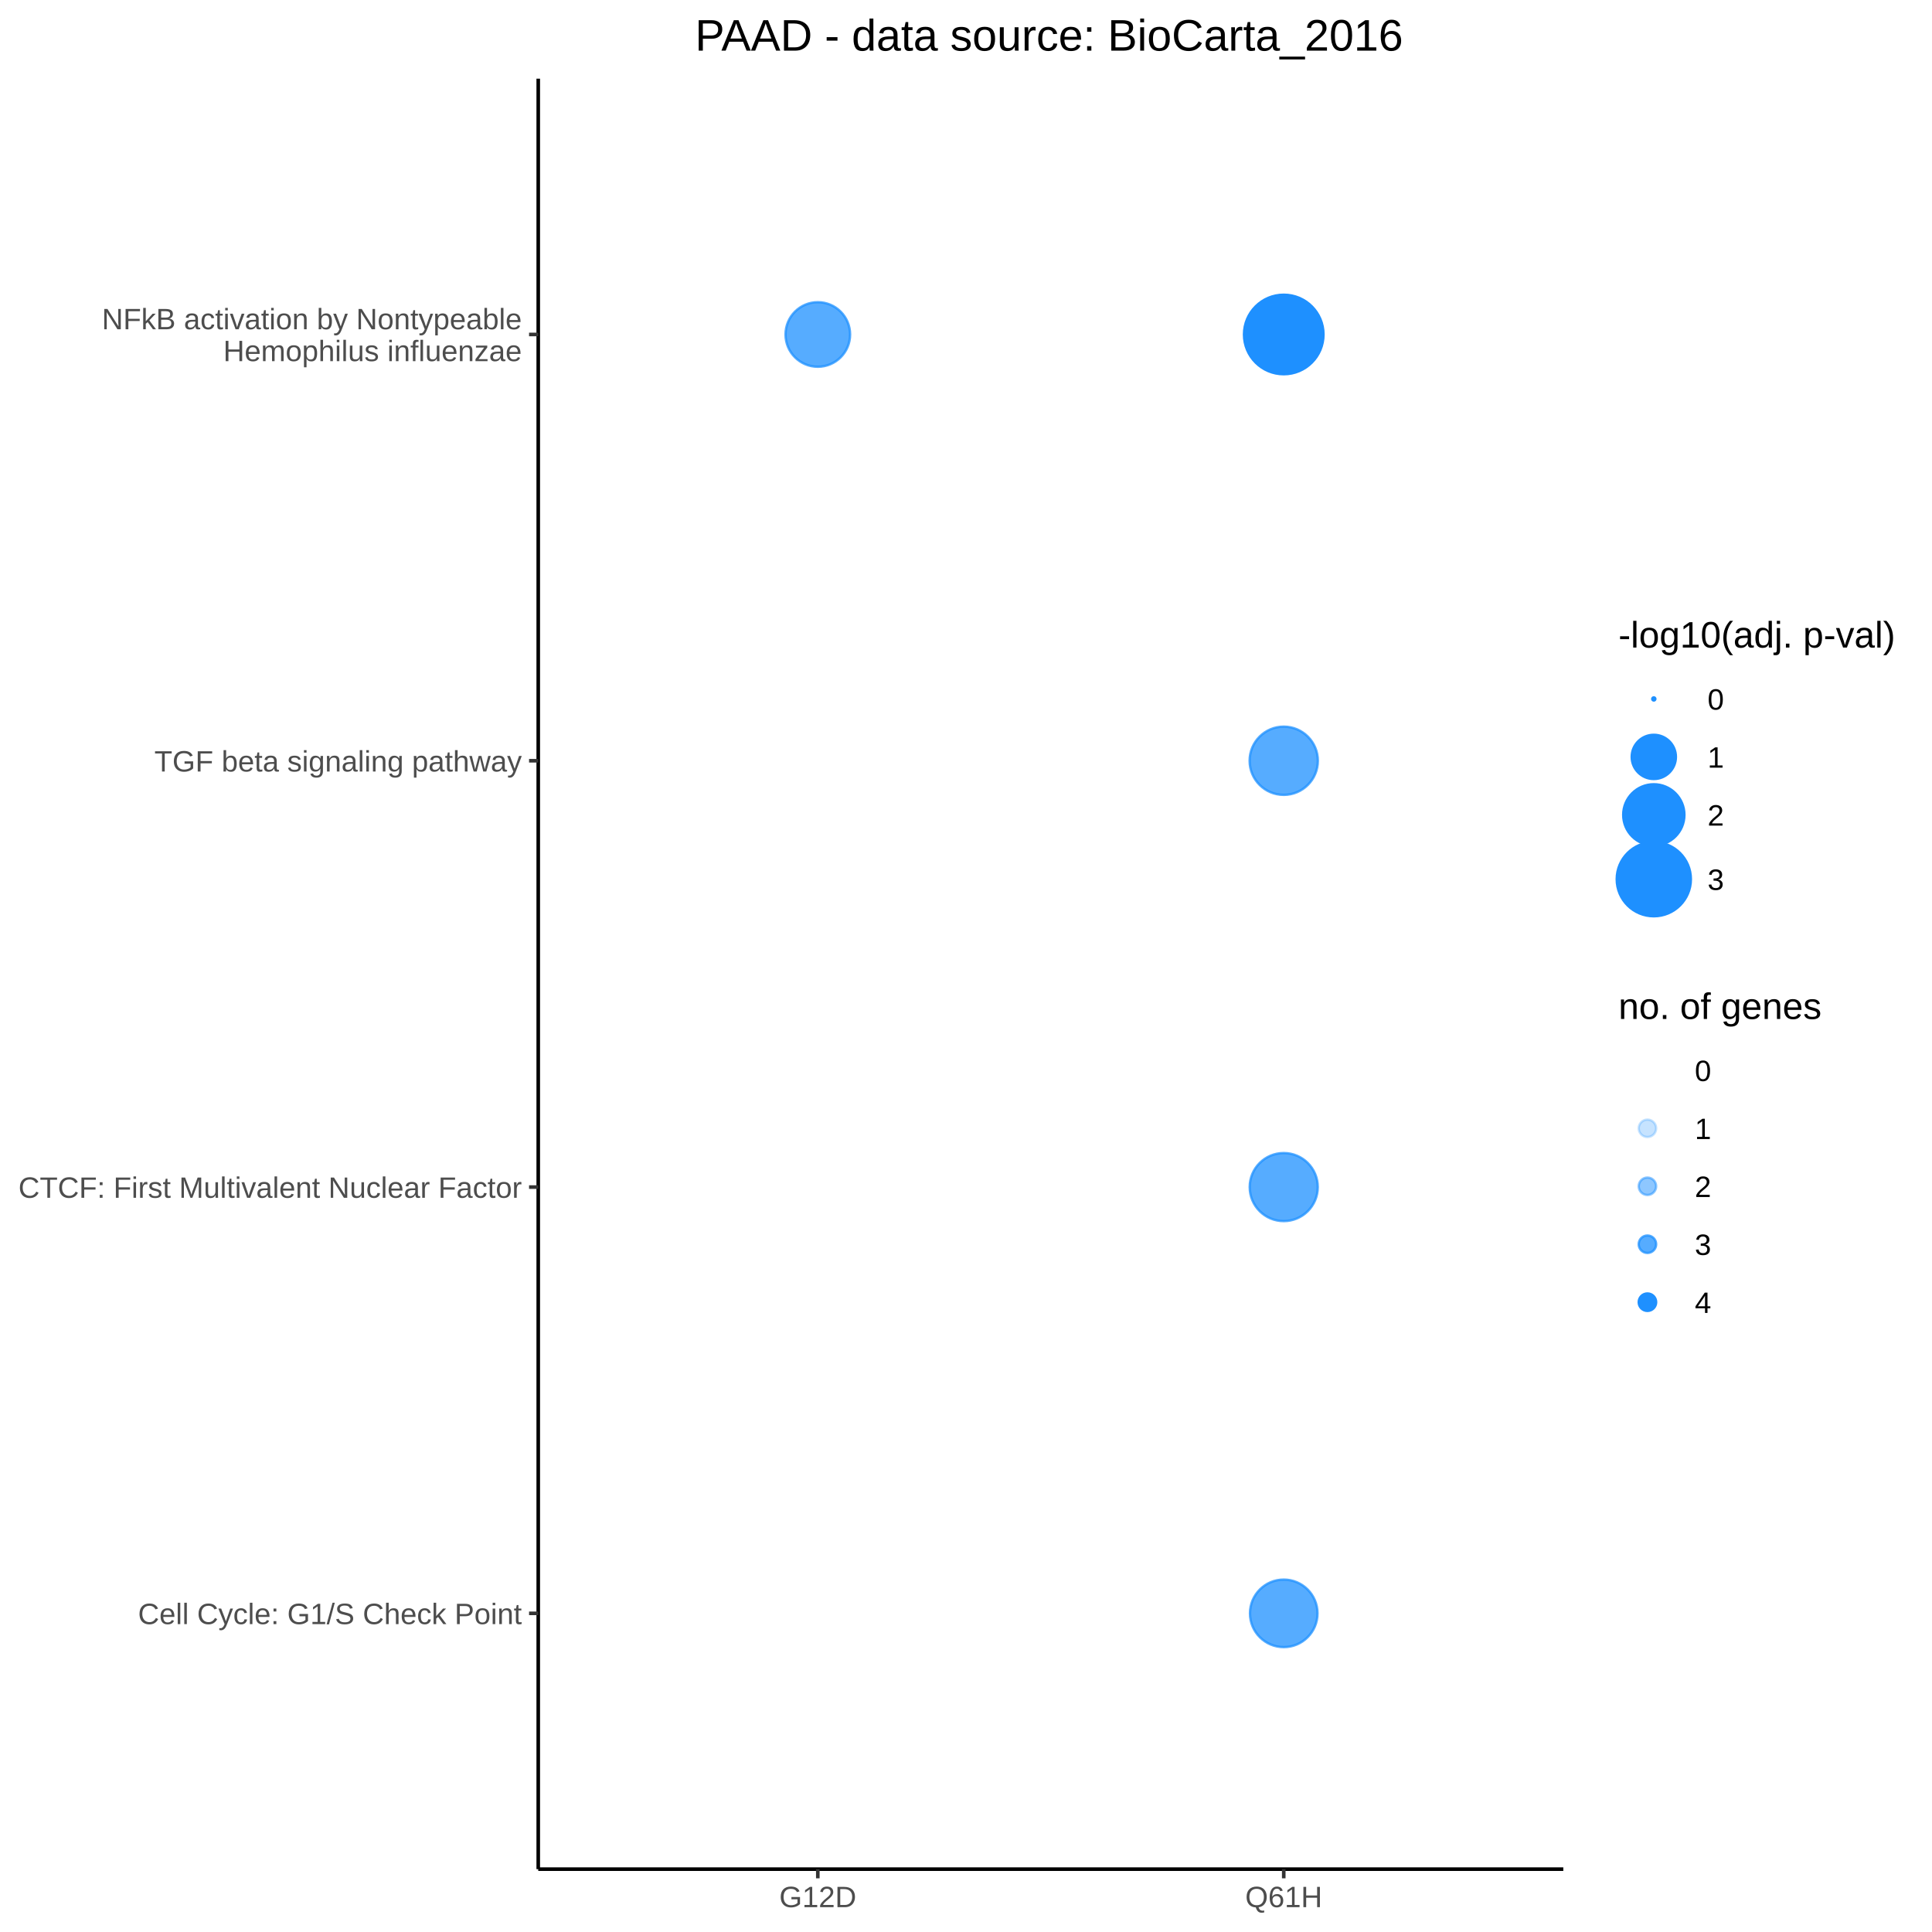
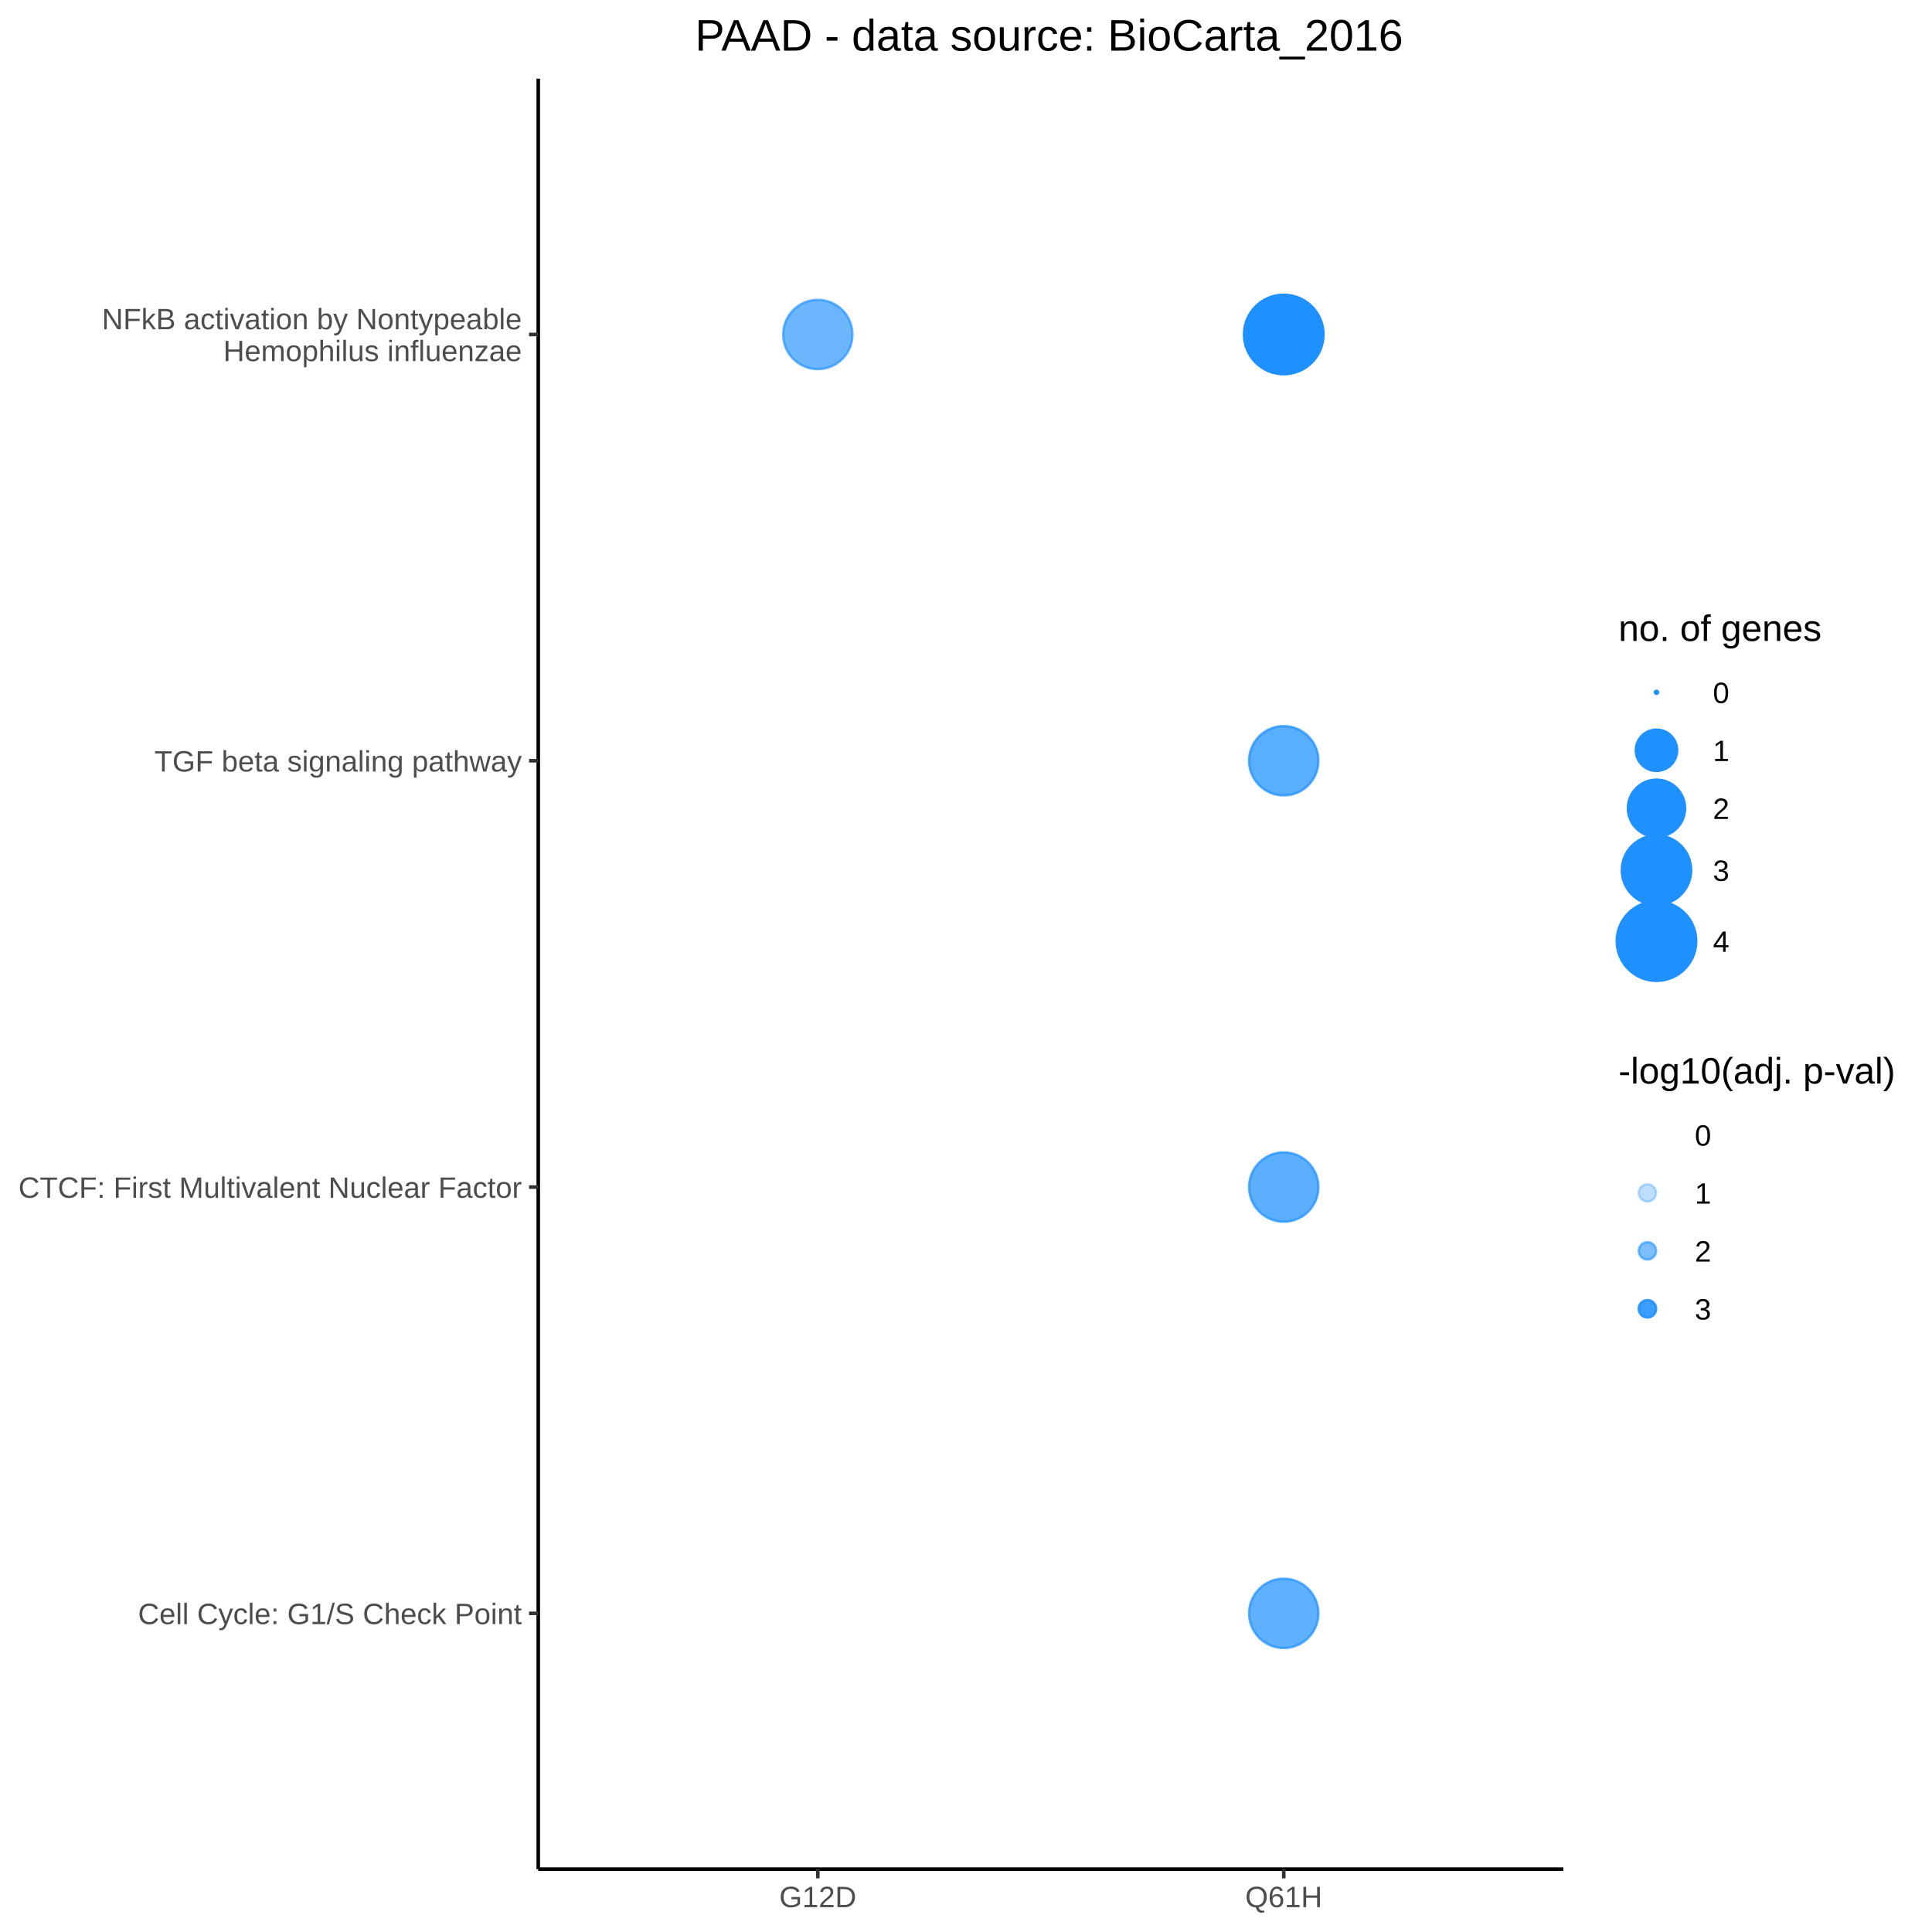
<svg xmlns="http://www.w3.org/2000/svg" viewBox="0 0 576.00 576.00">
  <defs>
    <style type="text/css">
    line, polyline, polygon, path, rect, circle {
      fill: none;
      stroke: #000000;
      stroke-linecap: round;
      stroke-linejoin: round;
      stroke-miterlimit: 10.00;
    }
  </style>
  </defs>
  <rect width="100%" height="100%" style="stroke: none; fill: #FFFFFF;" />
  <rect x="0.00" y="0.00" width="576.00" height="576.00" style="stroke-width: 1.07; stroke: #FFFFFF; fill: #FFFFFF;" />
  <defs>
    <clipPath id="cpMTYwLjQ3fDQ2Ni4wOHw1NTcuMjZ8MjMuNDY=">
      <rect x="160.47" y="23.46" width="305.61" height="533.80" />
    </clipPath>
  </defs>
  <rect x="160.47" y="23.46" width="305.61" height="533.80" style="stroke-width: 1.07; stroke: none; fill: #FFFFFF;" clip-path="url(#cpMTYwLjQ3fDQ2Ni4wOHw1NTcuMjZ8MjMuNDY=)" />
  <circle cx="243.82" cy="481.00" r="0.35pt" style="stroke-width: 0.71; stroke: none;" clip-path="url(#cpMTYwLjQ3fDQ2Ni4wOHw1NTcuMjZ8MjMuNDY=)" />
  <circle cx="243.82" cy="353.91" r="0.35pt" style="stroke-width: 0.71; stroke: none;" clip-path="url(#cpMTYwLjQ3fDQ2Ni4wOHw1NTcuMjZ8MjMuNDY=)" />
-   <circle cx="243.82" cy="99.72" r="7.22pt" style="stroke-width: 0.71; stroke: #1E90FF; stroke-opacity: 0.75; fill: #1E90FF; fill-opacity: 0.75;" clip-path="url(#cpMTYwLjQ3fDQ2Ni4wOHw1NTcuMjZ8MjMuNDY=)" />
+   <circle cx="243.82" cy="99.72" r="7.75pt" style="stroke-width: 0.71; stroke: #1E90FF; stroke-opacity: 0.65; fill: #1E90FF; fill-opacity: 0.65;" clip-path="url(#cpMTYwLjQ3fDQ2Ni4wOHw1NTcuMjZ8MjMuNDY=)" />
  <circle cx="243.82" cy="226.81" r="0.35pt" style="stroke-width: 0.71; stroke: none;" clip-path="url(#cpMTYwLjQ3fDQ2Ni4wOHw1NTcuMjZ8MjMuNDY=)" />
-   <circle cx="382.73" cy="481.00" r="7.55pt" style="stroke-width: 0.71; stroke: #1E90FF; stroke-opacity: 0.75; fill: #1E90FF; fill-opacity: 0.75;" clip-path="url(#cpMTYwLjQ3fDQ2Ni4wOHw1NTcuMjZ8MjMuNDY=)" />
-   <circle cx="382.73" cy="353.91" r="7.61pt" style="stroke-width: 0.71; stroke: #1E90FF; stroke-opacity: 0.75; fill: #1E90FF; fill-opacity: 0.75;" clip-path="url(#cpMTYwLjQ3fDQ2Ni4wOHw1NTcuMjZ8MjMuNDY=)" />
+   <circle cx="382.73" cy="481.00" r="7.75pt" style="stroke-width: 0.71; stroke: #1E90FF; stroke-opacity: 0.71; fill: #1E90FF; fill-opacity: 0.71;" clip-path="url(#cpMTYwLjQ3fDQ2Ni4wOHw1NTcuMjZ8MjMuNDY=)" />
+   <circle cx="382.73" cy="353.91" r="7.75pt" style="stroke-width: 0.71; stroke: #1E90FF; stroke-opacity: 0.72; fill: #1E90FF; fill-opacity: 0.72;" clip-path="url(#cpMTYwLjQ3fDQ2Ni4wOHw1NTcuMjZ8MjMuNDY=)" />
  <circle cx="382.73" cy="99.72" r="8.89pt" style="stroke-width: 0.71; stroke: #1E90FF; fill: #1E90FF;" clip-path="url(#cpMTYwLjQ3fDQ2Ni4wOHw1NTcuMjZ8MjMuNDY=)" />
-   <circle cx="382.73" cy="226.81" r="7.63pt" style="stroke-width: 0.71; stroke: #1E90FF; stroke-opacity: 0.75; fill: #1E90FF; fill-opacity: 0.75;" clip-path="url(#cpMTYwLjQ3fDQ2Ni4wOHw1NTcuMjZ8MjMuNDY=)" />
+   <circle cx="382.73" cy="226.81" r="7.75pt" style="stroke-width: 0.71; stroke: #1E90FF; stroke-opacity: 0.73; fill: #1E90FF; fill-opacity: 0.73;" clip-path="url(#cpMTYwLjQ3fDQ2Ni4wOHw1NTcuMjZ8MjMuNDY=)" />
  <defs>
    <clipPath id="cpMC4wMHw1NzYuMDB8NTc2LjAwfDAuMDA=">
      <rect x="0.00" y="0.00" width="576.00" height="576.00" />
    </clipPath>
  </defs>
  <polyline points="160.47,557.26 160.47,23.46 " style="stroke-width: 1.07; stroke-linecap: butt;" clip-path="url(#cpMC4wMHw1NzYuMDB8NTc2LjAwfDAuMDA=)" />
  <g clip-path="url(#cpMC4wMHw1NzYuMDB8NTc2LjAwfDAuMDA=)">
    <text x="41.14" y="484.21" style="font-size: 8.80px; fill: #4D4D4D; font-family: Arial;" textLength="114.40px" lengthAdjust="spacingAndGlyphs">Cell Cycle: G1/S Check Point</text>
  </g>
  <g clip-path="url(#cpMC4wMHw1NzYuMDB8NTc2LjAwfDAuMDA=)">
    <text x="5.48" y="357.11" style="font-size: 8.80px; fill: #4D4D4D; font-family: Arial;" textLength="150.06px" lengthAdjust="spacingAndGlyphs">CTCF: First Multivalent Nuclear Factor</text>
  </g>
  <g clip-path="url(#cpMC4wMHw1NzYuMDB8NTc2LjAwfDAuMDA=)">
    <text x="46.02" y="230.02" style="font-size: 8.80px; fill: #4D4D4D; font-family: Arial;" textLength="109.52px" lengthAdjust="spacingAndGlyphs">TGF beta signaling pathway</text>
  </g>
  <g clip-path="url(#cpMC4wMHw1NzYuMDB8NTc2LjAwfDAuMDA=)">
    <text x="30.37" y="98.17" style="font-size: 8.80px; fill: #4D4D4D; font-family: Arial;" textLength="125.16px" lengthAdjust="spacingAndGlyphs">NFkB activation by Nontypeable</text>
  </g>
  <g clip-path="url(#cpMC4wMHw1NzYuMDB8NTc2LjAwfDAuMDA=)">
    <text x="66.56" y="107.67" style="font-size: 8.80px; fill: #4D4D4D; font-family: Arial;" textLength="88.98px" lengthAdjust="spacingAndGlyphs">Hemophilus influenzae</text>
  </g>
  <polyline points="157.73,481.00 160.47,481.00 " style="stroke-width: 1.07; stroke: #333333; stroke-linecap: butt;" clip-path="url(#cpMC4wMHw1NzYuMDB8NTc2LjAwfDAuMDA=)" />
  <polyline points="157.73,353.91 160.47,353.91 " style="stroke-width: 1.07; stroke: #333333; stroke-linecap: butt;" clip-path="url(#cpMC4wMHw1NzYuMDB8NTc2LjAwfDAuMDA=)" />
  <polyline points="157.73,226.81 160.47,226.81 " style="stroke-width: 1.07; stroke: #333333; stroke-linecap: butt;" clip-path="url(#cpMC4wMHw1NzYuMDB8NTc2LjAwfDAuMDA=)" />
  <polyline points="157.73,99.72 160.47,99.72 " style="stroke-width: 1.07; stroke: #333333; stroke-linecap: butt;" clip-path="url(#cpMC4wMHw1NzYuMDB8NTc2LjAwfDAuMDA=)" />
  <polyline points="160.47,557.26 466.08,557.26 " style="stroke-width: 1.07; stroke-linecap: butt;" clip-path="url(#cpMC4wMHw1NzYuMDB8NTc2LjAwfDAuMDA=)" />
  <polyline points="243.82,560.00 243.82,557.26 " style="stroke-width: 1.07; stroke: #333333; stroke-linecap: butt;" clip-path="url(#cpMC4wMHw1NzYuMDB8NTc2LjAwfDAuMDA=)" />
  <polyline points="382.73,560.00 382.73,557.26 " style="stroke-width: 1.07; stroke: #333333; stroke-linecap: butt;" clip-path="url(#cpMC4wMHw1NzYuMDB8NTc2LjAwfDAuMDA=)" />
  <g clip-path="url(#cpMC4wMHw1NzYuMDB8NTc2LjAwfDAuMDA=)">
    <text x="232.33" y="568.60" style="font-size: 8.80px; fill: #4D4D4D; font-family: Arial;" textLength="22.98px" lengthAdjust="spacingAndGlyphs">G12D</text>
  </g>
  <g clip-path="url(#cpMC4wMHw1NzYuMDB8NTc2LjAwfDAuMDA=)">
    <text x="371.24" y="568.60" style="font-size: 8.80px; fill: #4D4D4D; font-family: Arial;" textLength="22.98px" lengthAdjust="spacingAndGlyphs">Q61H</text>
  </g>
-   <rect x="477.04" y="178.37" width="93.48" height="99.77" style="stroke-width: 1.07; stroke: none; fill: #FFFFFF;" clip-path="url(#cpMC4wMHw1NzYuMDB8NTc2LjAwfDAuMDA=)" />
+   <rect x="477.04" y="176.40" width="71.50" height="121.00" style="stroke-width: 1.07; stroke: none; fill: #FFFFFF;" clip-path="url(#cpMC4wMHw1NzYuMDB8NTc2LjAwfDAuMDA=)" />
  <g clip-path="url(#cpMC4wMHw1NzYuMDB8NTc2LjAwfDAuMDA=)">
-     <text x="482.52" y="193.06" style="font-size: 11.00px; font-family: Arial;" textLength="82.52px" lengthAdjust="spacingAndGlyphs">-log10(adj. p-val)</text>
+     <text x="482.52" y="191.09" style="font-size: 11.00px; font-family: Arial;" textLength="60.54px" lengthAdjust="spacingAndGlyphs">no. of genes</text>
  </g>
-   <circle cx="493.06" cy="208.38" r="0.35pt" style="stroke-width: 0.71; stroke: #1E90FF; fill: #1E90FF;" clip-path="url(#cpMC4wMHw1NzYuMDB8NTc2LjAwfDAuMDA=)" />
-   <circle cx="493.06" cy="225.66" r="4.94pt" style="stroke-width: 0.71; stroke: #1E90FF; fill: #1E90FF;" clip-path="url(#cpMC4wMHw1NzYuMDB8NTc2LjAwfDAuMDA=)" />
-   <circle cx="493.06" cy="242.94" r="6.84pt" style="stroke-width: 0.71; stroke: #1E90FF; fill: #1E90FF;" clip-path="url(#cpMC4wMHw1NzYuMDB8NTc2LjAwfDAuMDA=)" />
-   <circle cx="493.06" cy="262.12" r="8.29pt" style="stroke-width: 0.71; stroke: #1E90FF; fill: #1E90FF;" clip-path="url(#cpMC4wMHw1NzYuMDB8NTc2LjAwfDAuMDA=)" />
+   <circle cx="493.86" cy="206.40" r="0.35pt" style="stroke-width: 0.71; stroke: #1E90FF; fill: #1E90FF;" clip-path="url(#cpMC4wMHw1NzYuMDB8NTc2LjAwfDAuMDA=)" />
+   <circle cx="493.86" cy="223.68" r="4.62pt" style="stroke-width: 0.71; stroke: #1E90FF; fill: #1E90FF;" clip-path="url(#cpMC4wMHw1NzYuMDB8NTc2LjAwfDAuMDA=)" />
+   <circle cx="493.86" cy="240.96" r="6.39pt" style="stroke-width: 0.71; stroke: #1E90FF; fill: #1E90FF;" clip-path="url(#cpMC4wMHw1NzYuMDB8NTc2LjAwfDAuMDA=)" />
+   <circle cx="493.86" cy="259.42" r="7.75pt" style="stroke-width: 0.71; stroke: #1E90FF; fill: #1E90FF;" clip-path="url(#cpMC4wMHw1NzYuMDB8NTc2LjAwfDAuMDA=)" />
+   <circle cx="493.86" cy="280.58" r="8.89pt" style="stroke-width: 0.71; stroke: #1E90FF; fill: #1E90FF;" clip-path="url(#cpMC4wMHw1NzYuMDB8NTc2LjAwfDAuMDA=)" />
  <g clip-path="url(#cpMC4wMHw1NzYuMDB8NTc2LjAwfDAuMDA=)">
-     <text x="509.09" y="211.58" style="font-size: 8.80px; font-family: Arial;" textLength="4.89px" lengthAdjust="spacingAndGlyphs">0</text>
+     <text x="510.68" y="209.61" style="font-size: 8.80px; font-family: Arial;" textLength="4.89px" lengthAdjust="spacingAndGlyphs">0</text>
  </g>
  <g clip-path="url(#cpMC4wMHw1NzYuMDB8NTc2LjAwfDAuMDA=)">
-     <text x="509.09" y="228.86" style="font-size: 8.80px; font-family: Arial;" textLength="4.89px" lengthAdjust="spacingAndGlyphs">1</text>
+     <text x="510.68" y="226.89" style="font-size: 8.80px; font-family: Arial;" textLength="4.89px" lengthAdjust="spacingAndGlyphs">1</text>
  </g>
  <g clip-path="url(#cpMC4wMHw1NzYuMDB8NTc2LjAwfDAuMDA=)">
-     <text x="509.09" y="246.14" style="font-size: 8.80px; font-family: Arial;" textLength="4.89px" lengthAdjust="spacingAndGlyphs">2</text>
+     <text x="510.68" y="244.17" style="font-size: 8.80px; font-family: Arial;" textLength="4.89px" lengthAdjust="spacingAndGlyphs">2</text>
  </g>
  <g clip-path="url(#cpMC4wMHw1NzYuMDB8NTc2LjAwfDAuMDA=)">
-     <text x="509.09" y="265.32" style="font-size: 8.80px; font-family: Arial;" textLength="4.89px" lengthAdjust="spacingAndGlyphs">3</text>
-   </g>
-   <rect x="477.04" y="289.10" width="71.50" height="113.24" style="stroke-width: 1.07; stroke: none; fill: #FFFFFF;" clip-path="url(#cpMC4wMHw1NzYuMDB8NTc2LjAwfDAuMDA=)" />
-   <g clip-path="url(#cpMC4wMHw1NzYuMDB8NTc2LjAwfDAuMDA=)">
-     <text x="482.52" y="303.79" style="font-size: 11.00px; font-family: Arial;" textLength="60.54px" lengthAdjust="spacingAndGlyphs">no. of genes</text>
-   </g>
-   <circle cx="491.16" cy="319.11" r="1.95pt" style="stroke-width: 0.71; stroke: none;" clip-path="url(#cpMC4wMHw1NzYuMDB8NTc2LjAwfDAuMDA=)" />
-   <circle cx="491.16" cy="336.39" r="1.95pt" style="stroke-width: 0.71; stroke: #1E90FF; stroke-opacity: 0.25; fill: #1E90FF; fill-opacity: 0.25;" clip-path="url(#cpMC4wMHw1NzYuMDB8NTc2LjAwfDAuMDA=)" />
-   <circle cx="491.16" cy="353.67" r="1.95pt" style="stroke-width: 0.71; stroke: #1E90FF; stroke-opacity: 0.50; fill: #1E90FF; fill-opacity: 0.50;" clip-path="url(#cpMC4wMHw1NzYuMDB8NTc2LjAwfDAuMDA=)" />
-   <circle cx="491.16" cy="370.95" r="1.95pt" style="stroke-width: 0.71; stroke: #1E90FF; stroke-opacity: 0.75; fill: #1E90FF; fill-opacity: 0.75;" clip-path="url(#cpMC4wMHw1NzYuMDB8NTc2LjAwfDAuMDA=)" />
-   <circle cx="491.16" cy="388.23" r="1.95pt" style="stroke-width: 0.71; stroke: #1E90FF; fill: #1E90FF;" clip-path="url(#cpMC4wMHw1NzYuMDB8NTc2LjAwfDAuMDA=)" />
-   <g clip-path="url(#cpMC4wMHw1NzYuMDB8NTc2LjAwfDAuMDA=)">
-     <text x="505.28" y="322.31" style="font-size: 8.80px; font-family: Arial;" textLength="4.89px" lengthAdjust="spacingAndGlyphs">0</text>
+     <text x="510.68" y="262.63" style="font-size: 8.80px; font-family: Arial;" textLength="4.89px" lengthAdjust="spacingAndGlyphs">3</text>
  </g>
  <g clip-path="url(#cpMC4wMHw1NzYuMDB8NTc2LjAwfDAuMDA=)">
-     <text x="505.28" y="339.59" style="font-size: 8.80px; font-family: Arial;" textLength="4.89px" lengthAdjust="spacingAndGlyphs">1</text>
+     <text x="510.68" y="283.78" style="font-size: 8.80px; font-family: Arial;" textLength="4.89px" lengthAdjust="spacingAndGlyphs">4</text>
+   </g>
+   <rect x="477.04" y="308.36" width="93.48" height="95.96" style="stroke-width: 1.07; stroke: none; fill: #FFFFFF;" clip-path="url(#cpMC4wMHw1NzYuMDB8NTc2LjAwfDAuMDA=)" />
+   <g clip-path="url(#cpMC4wMHw1NzYuMDB8NTc2LjAwfDAuMDA=)">
+     <text x="482.52" y="323.05" style="font-size: 11.00px; font-family: Arial;" textLength="82.52px" lengthAdjust="spacingAndGlyphs">-log10(adj. p-val)</text>
+   </g>
+   <circle cx="491.16" cy="338.36" r="1.95pt" style="stroke-width: 0.71; stroke: none;" clip-path="url(#cpMC4wMHw1NzYuMDB8NTc2LjAwfDAuMDA=)" />
+   <circle cx="491.16" cy="355.64" r="1.95pt" style="stroke-width: 0.71; stroke: #1E90FF; stroke-opacity: 0.29; fill: #1E90FF; fill-opacity: 0.29;" clip-path="url(#cpMC4wMHw1NzYuMDB8NTc2LjAwfDAuMDA=)" />
+   <circle cx="491.16" cy="372.92" r="1.95pt" style="stroke-width: 0.71; stroke: #1E90FF; stroke-opacity: 0.58; fill: #1E90FF; fill-opacity: 0.58;" clip-path="url(#cpMC4wMHw1NzYuMDB8NTc2LjAwfDAuMDA=)" />
+   <circle cx="491.16" cy="390.20" r="1.95pt" style="stroke-width: 0.71; stroke: #1E90FF; stroke-opacity: 0.87; fill: #1E90FF; fill-opacity: 0.87;" clip-path="url(#cpMC4wMHw1NzYuMDB8NTc2LjAwfDAuMDA=)" />
+   <g clip-path="url(#cpMC4wMHw1NzYuMDB8NTc2LjAwfDAuMDA=)">
+     <text x="505.28" y="341.57" style="font-size: 8.80px; font-family: Arial;" textLength="4.89px" lengthAdjust="spacingAndGlyphs">0</text>
  </g>
  <g clip-path="url(#cpMC4wMHw1NzYuMDB8NTc2LjAwfDAuMDA=)">
-     <text x="505.28" y="356.87" style="font-size: 8.80px; font-family: Arial;" textLength="4.89px" lengthAdjust="spacingAndGlyphs">2</text>
+     <text x="505.28" y="358.85" style="font-size: 8.80px; font-family: Arial;" textLength="4.89px" lengthAdjust="spacingAndGlyphs">1</text>
  </g>
  <g clip-path="url(#cpMC4wMHw1NzYuMDB8NTc2LjAwfDAuMDA=)">
-     <text x="505.28" y="374.15" style="font-size: 8.80px; font-family: Arial;" textLength="4.89px" lengthAdjust="spacingAndGlyphs">3</text>
+     <text x="505.28" y="376.13" style="font-size: 8.80px; font-family: Arial;" textLength="4.89px" lengthAdjust="spacingAndGlyphs">2</text>
  </g>
  <g clip-path="url(#cpMC4wMHw1NzYuMDB8NTc2LjAwfDAuMDA=)">
-     <text x="505.28" y="391.43" style="font-size: 8.80px; font-family: Arial;" textLength="4.89px" lengthAdjust="spacingAndGlyphs">4</text>
+     <text x="505.28" y="393.41" style="font-size: 8.80px; font-family: Arial;" textLength="4.89px" lengthAdjust="spacingAndGlyphs">3</text>
  </g>
  <g clip-path="url(#cpMC4wMHw1NzYuMDB8NTc2LjAwfDAuMDA=)">
    <text x="207.23" y="15.10" style="font-size: 13.20px; font-family: Arial;" textLength="212.08px" lengthAdjust="spacingAndGlyphs">PAAD - data source: BioCarta_2016</text>
  </g>
</svg>
